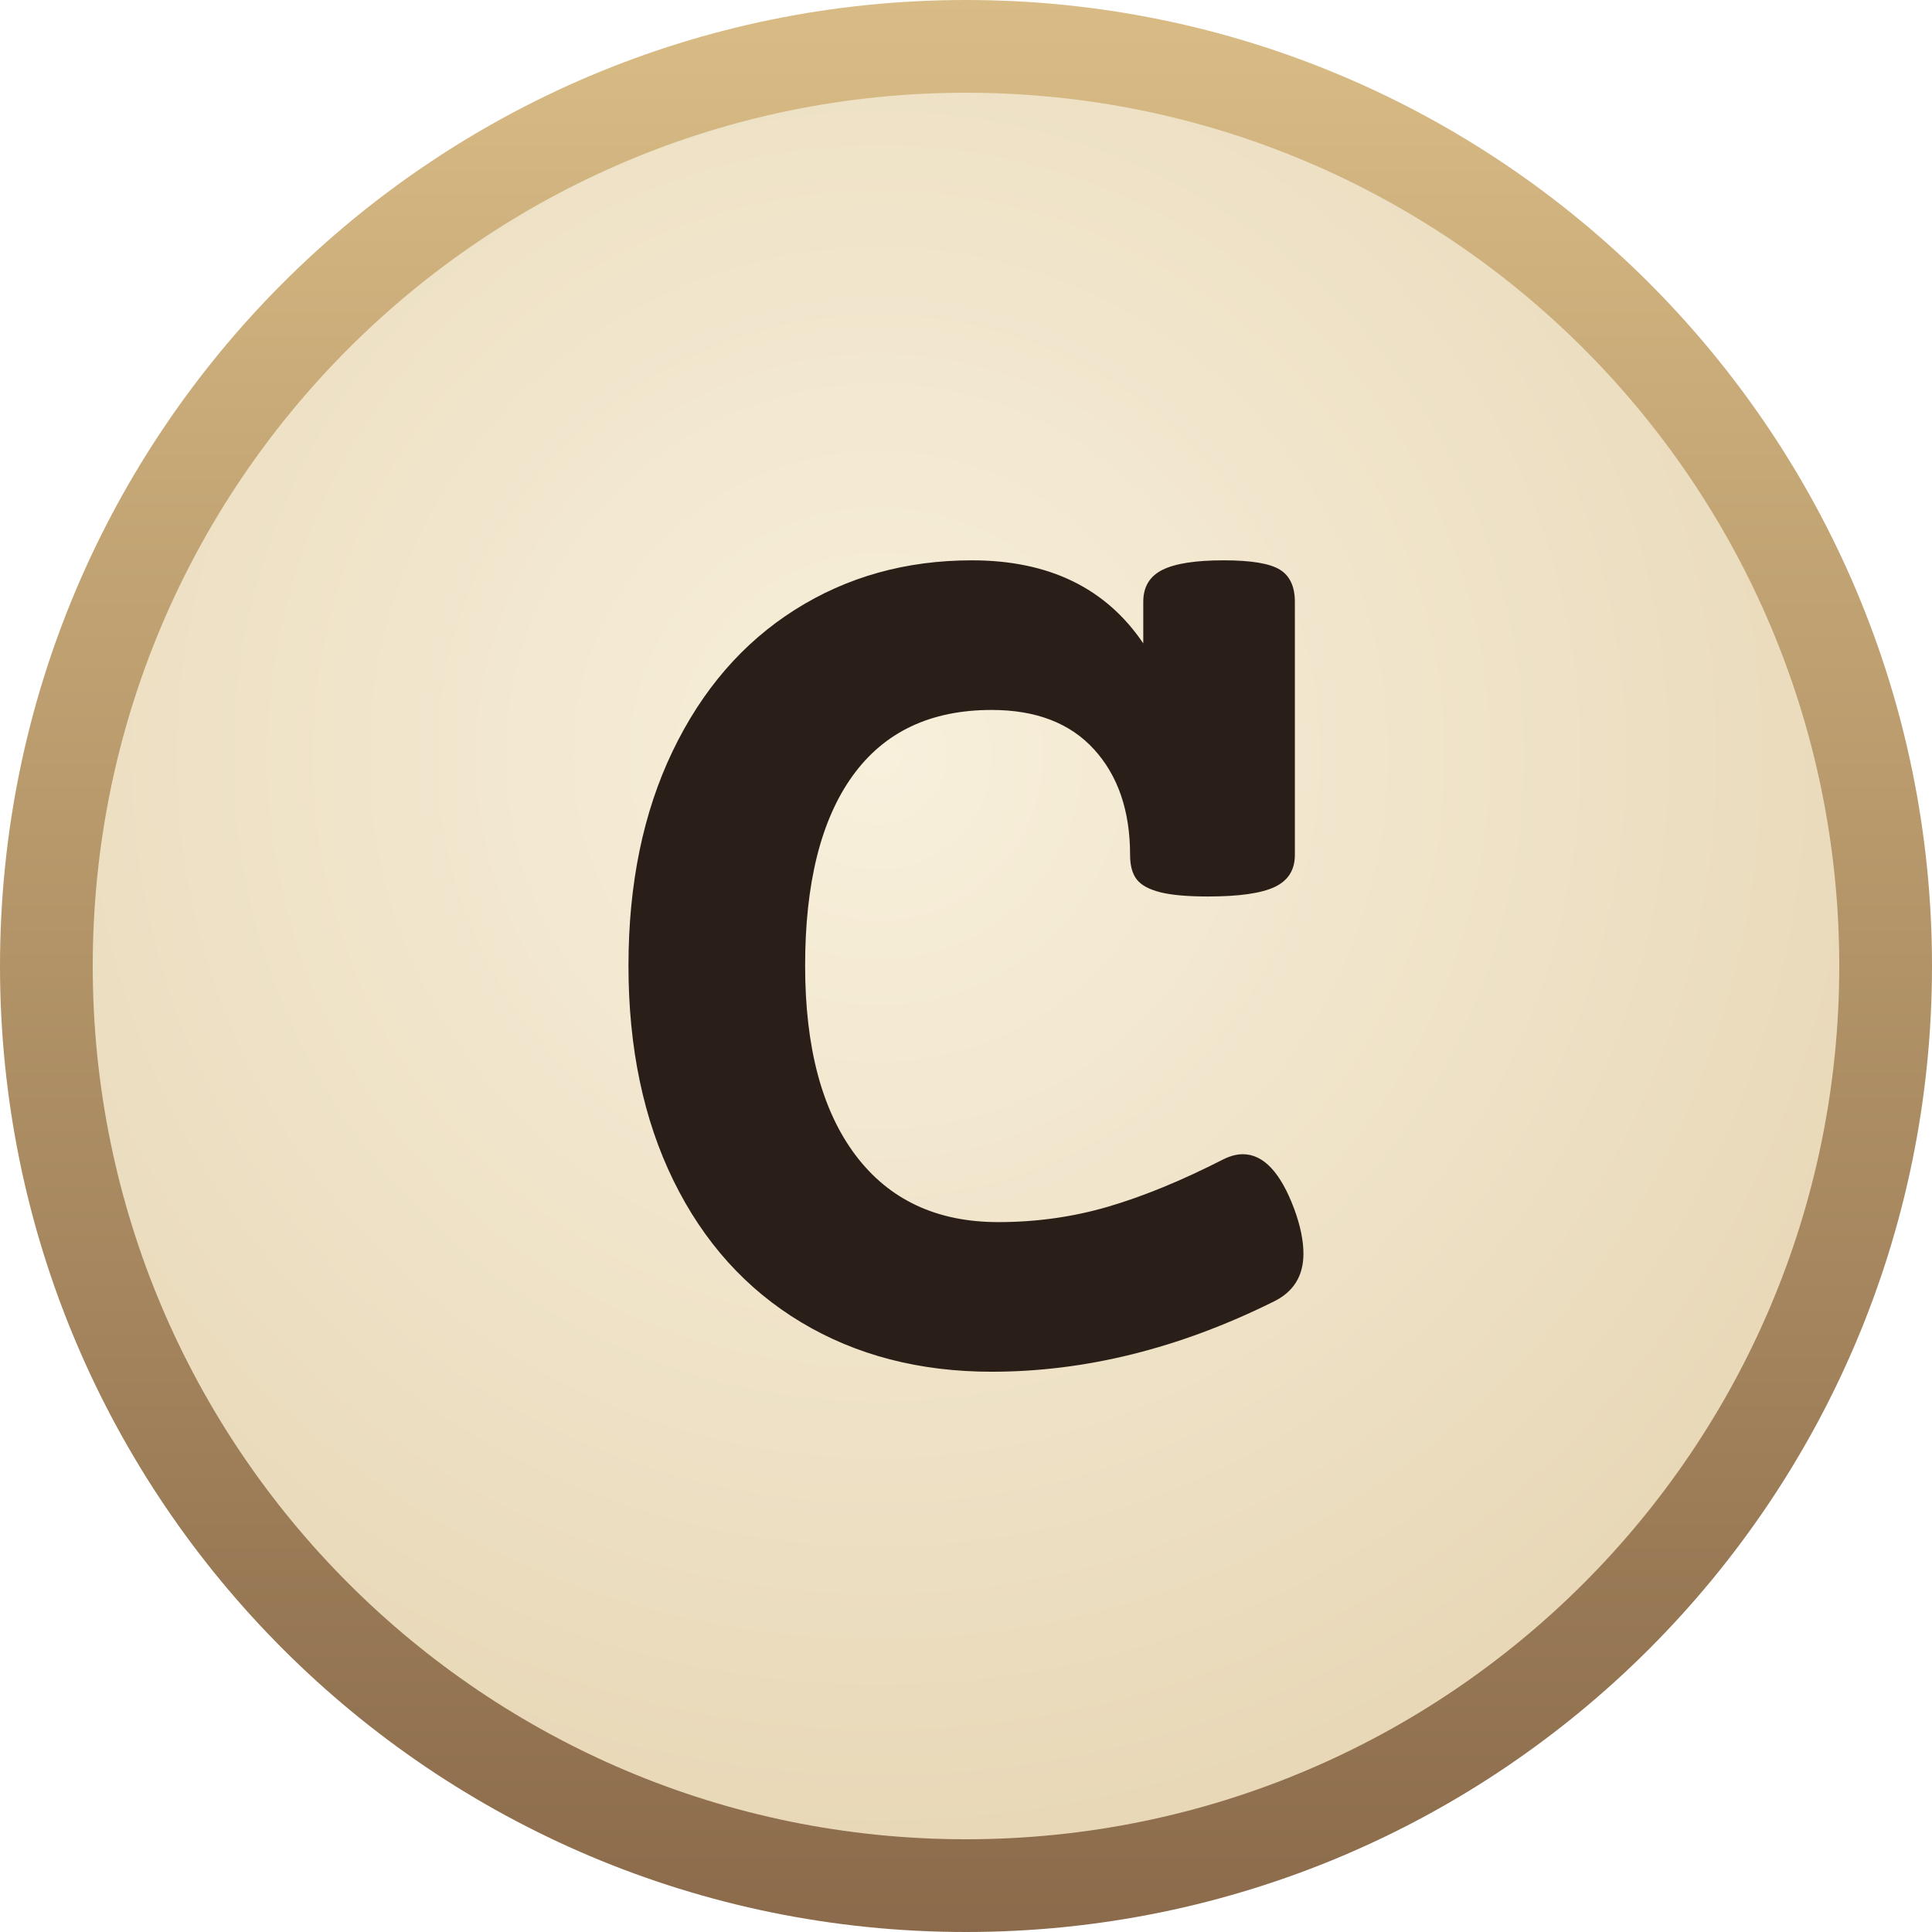
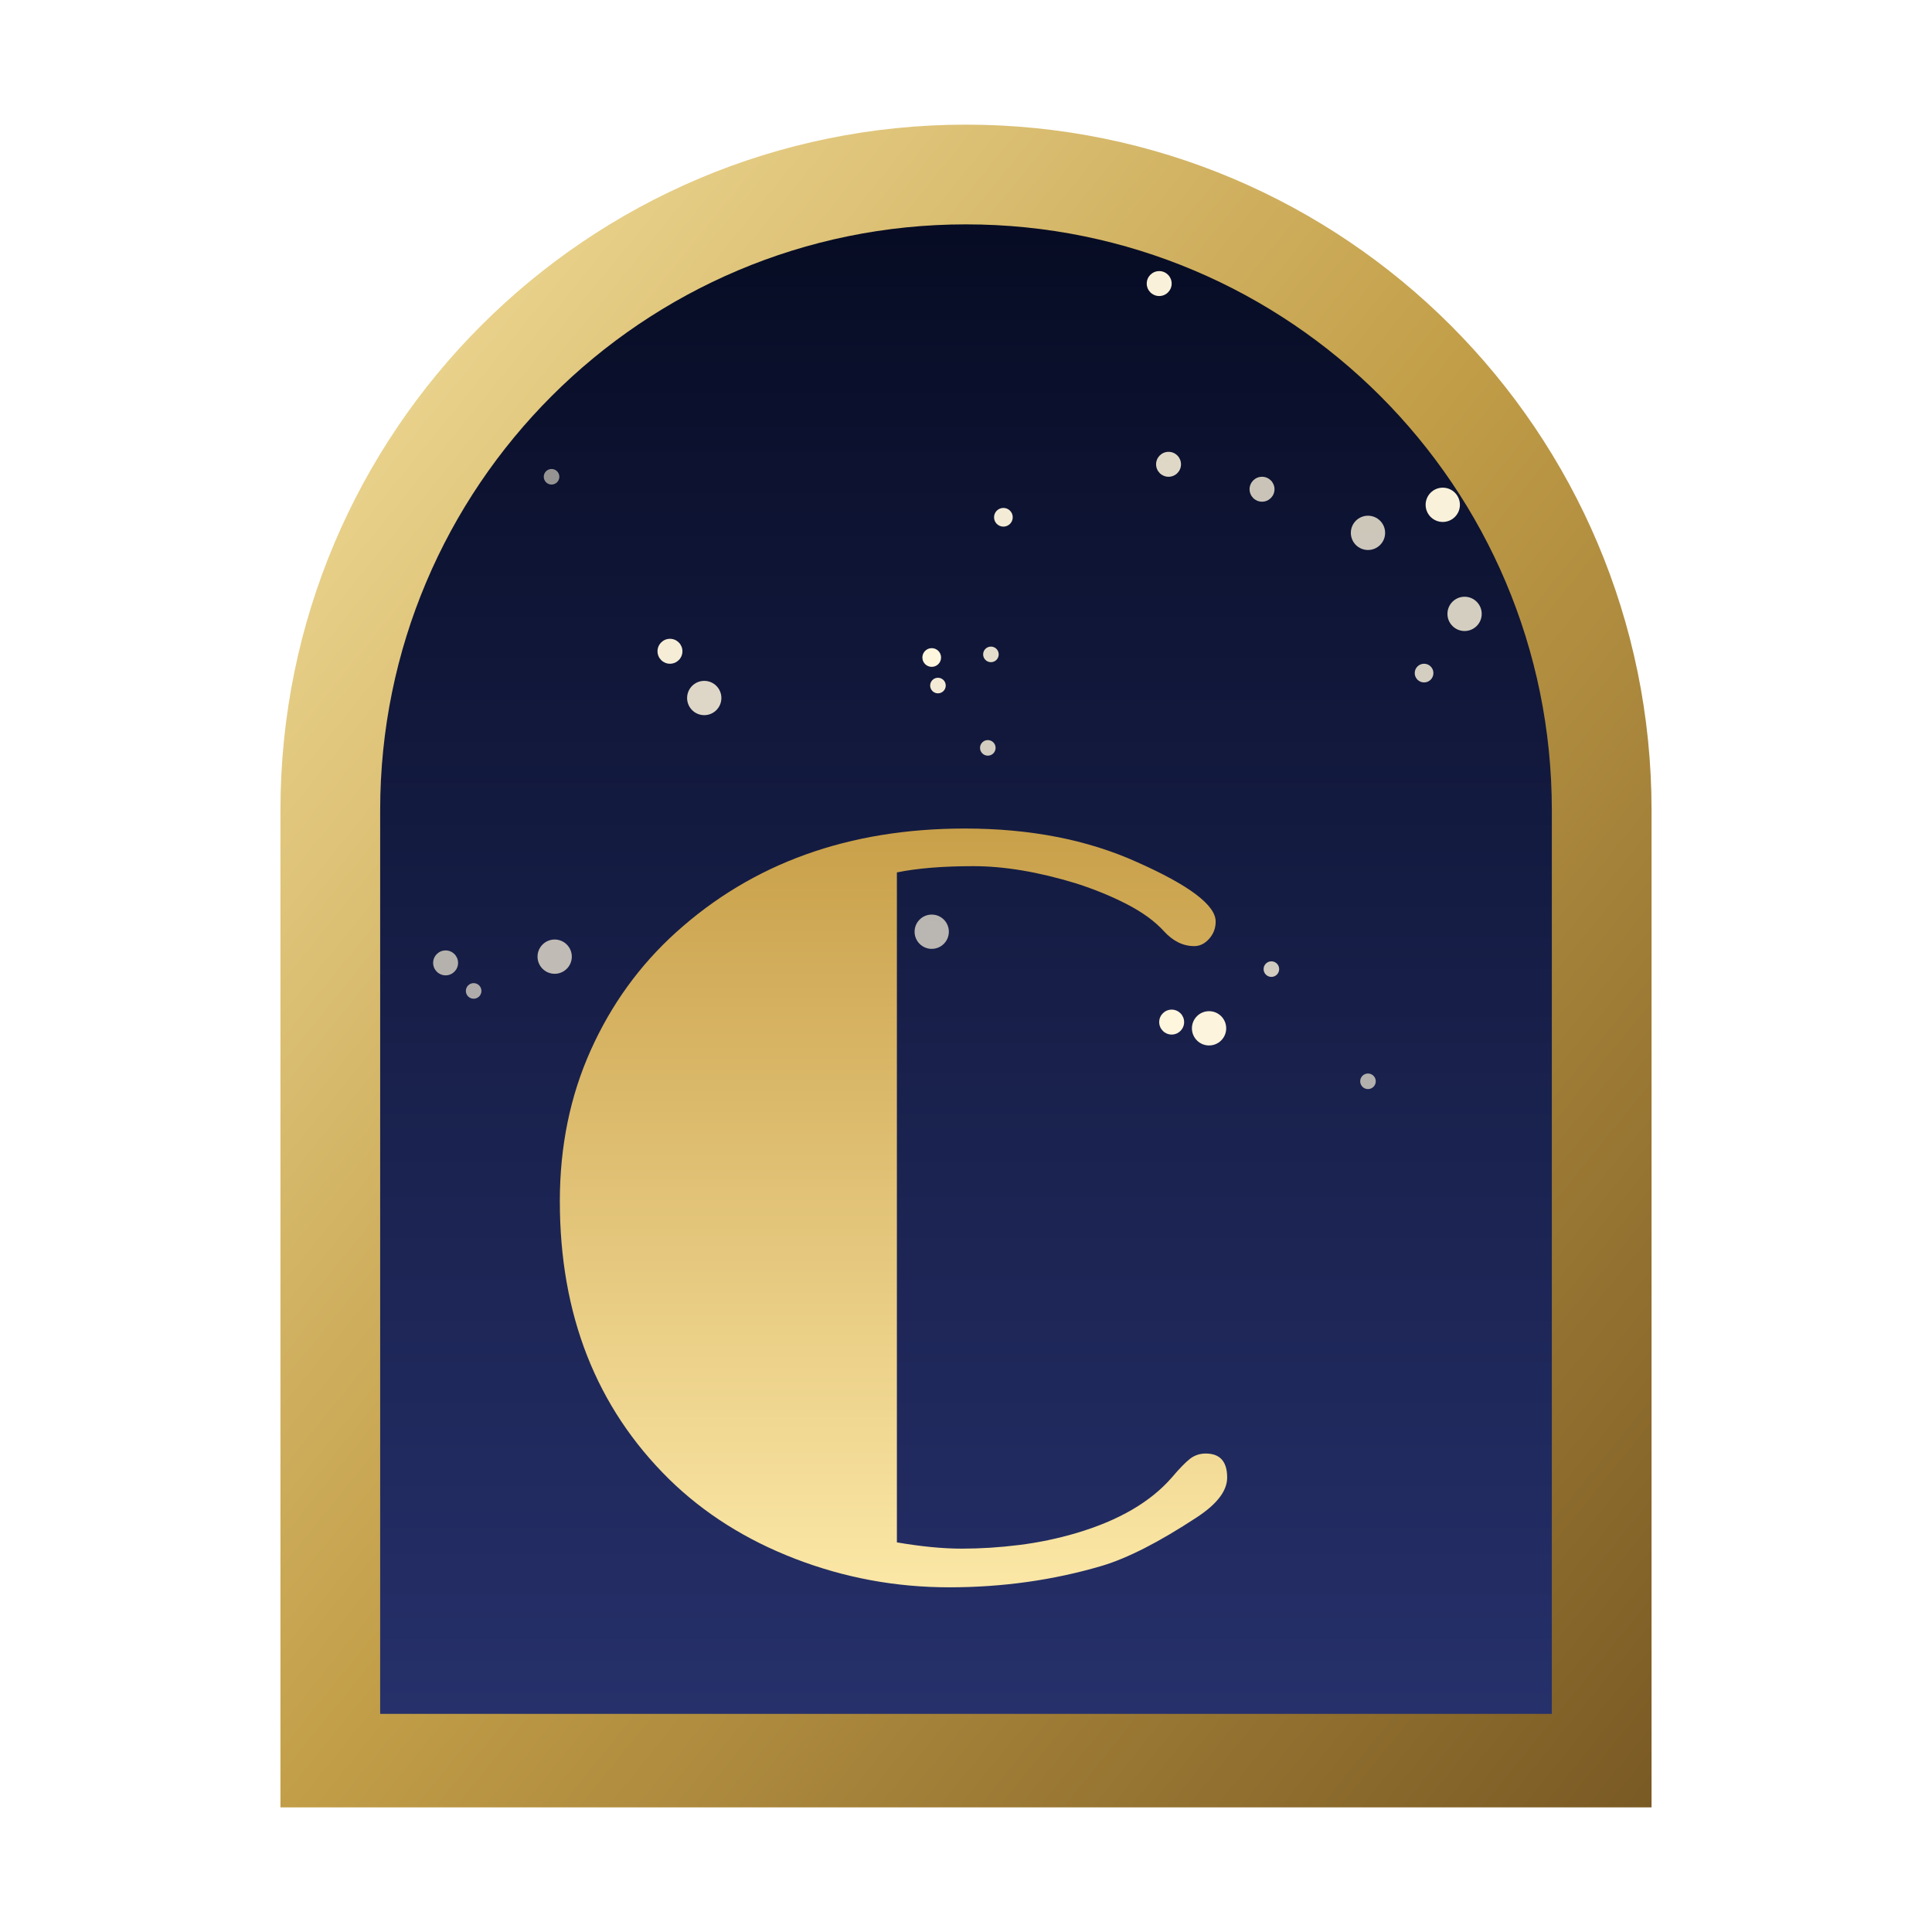
- <svg xmlns="http://www.w3.org/2000/svg" width="256" height="256" viewBox="0 0 256 256">
+ <svg xmlns="http://www.w3.org/2000/svg" viewBox="252 210 520 620" width="256" height="256">
  <defs>
-     <radialGradient id="face" cx="45%" cy="38%" r="70%">
-       <stop offset="0" stop-color="#F8F0DC" />
-       <stop offset="1" stop-color="#E6D5B3" />
-     </radialGradient>
-     <linearGradient id="rim" x1="0" y1="0" x2="0" y2="1">
-       <stop offset="0" stop-color="#D9BC85" />
-       <stop offset="1" stop-color="#8A6A4A" />
+     <clipPath id="skyclip">
+       <path d="M324 760 L324 470 A188 188 0 0 1 700 470 L700 760 Z" />
+     </clipPath>
+     <linearGradient id="br" x1="0" y1="0" x2="1" y2="1">
+       <stop offset="0" stop-color="#F6E3A2" />
+       <stop offset=".5" stop-color="#C29E48" />
+       <stop offset="1" stop-color="#7A5A24" />
+     </linearGradient>
+     <linearGradient id="sky" x1="0" y1="0" x2="0" y2="1">
+       <stop offset="0" stop-color="#070C24" />
+       <stop offset="1" stop-color="#26306A" />
+     </linearGradient>
+     <linearGradient id="wood" x1="0" y1="0" x2="0" y2="1">
+       <stop offset="0" stop-color="#6A321C" />
+       <stop offset="1" stop-color="#341609" />
+     </linearGradient>
+     <linearGradient id="gold" x1="0" y1="0" x2="0" y2="1">
+       <stop offset="0" stop-color="#FBE7A6" />
+       <stop offset="1" stop-color="#C9A04A" />
    </linearGradient>
  </defs>
-   <circle cx="128.0" cy="128.0" r="128.0" fill="url(#rim)" />
-   <circle cx="128.0" cy="128.0" r="115.712" fill="url(#face)" />
-   <path d="M1114 1146V762Q1114 728 1083.5 713.5Q1053 699 982 699Q935 699 909.5 705.5Q884 712 874.0 725.0Q864 738 864 762Q864 862 809.5 922.0Q755 982 654 982Q515 982 443.0 882.0Q371 782 371 594Q371 408 447.5 306.5Q524 205 664 205Q751 205 831.0 228.5Q911 252 1005 300Q1021 308 1035 308Q1082 308 1113 225Q1127 187 1127 157Q1127 106 1081 84Q867 -22 654 -22Q490 -22 365.0 53.0Q240 128 171.5 267.5Q103 407 103 594Q103 780 170.0 919.5Q237 1059 355.5 1134.0Q474 1209 624 1209Q799 1209 884 1083V1146Q884 1180 913.0 1194.5Q942 1209 1006 1209Q1068 1209 1091.0 1195.0Q1114 1181 1114 1146Z" transform="translate(74.28,179.84) scale(0.08734,-0.08734)" fill="#2A1F18" />
+   <path d="M292 790 L292 470 A220 220 0 0 1 732 470 L732 790 Z" fill="url(#br)" />
+   <path d="M324 760 L324 470 A188 188 0 0 1 700 470 L700 760 Z" fill="url(#sky)" />
+   <g clip-path="url(#skyclip)">
+     <circle cx="417" cy="419" r="4.0" fill="#FFF6DE" opacity="0.96" />
+     <circle cx="503" cy="430" r="2.5" fill="#FFF6DE" opacity="0.95" />
+     <circle cx="501" cy="421" r="3.0" fill="#FFF6DE" opacity="1.00" />
+     <circle cx="501" cy="509" r="5.5" fill="#FFF6DE" opacity="0.70" />
+     <circle cx="643" cy="322" r="3.0" fill="#FFF6DE" opacity="0.93" />
+     <circle cx="520" cy="480" r="2.5" fill="#FFF6DE" opacity="0.58" />
+     <circle cx="679" cy="263" r="2.5" fill="#FFF6DE" opacity="0.91" />
+     <circle cx="428" cy="434" r="5.5" fill="#FFF6DE" opacity="0.86" />
+     <circle cx="665" cy="372" r="5.5" fill="#FFF6DE" opacity="0.98" />
+     <circle cx="379" cy="363" r="2.5" fill="#FFF6DE" opacity="0.57" />
+     <circle cx="409" cy="549" r="5.5" fill="#FFF6DE" opacity="0.89" />
+     <circle cx="641" cy="381" r="5.5" fill="#FFF6DE" opacity="0.79" />
+     <circle cx="524" cy="376" r="3.0" fill="#FFF6DE" opacity="0.95" />
+     <circle cx="578" cy="538" r="4.0" fill="#FFF6DE" opacity="1.00" />
+     <circle cx="574" cy="301" r="4.0" fill="#FFF6DE" opacity="0.98" />
+     <circle cx="659" cy="426" r="3.0" fill="#FFF6DE" opacity="0.82" />
+     <circle cx="690" cy="333" r="2.5" fill="#FFF6DE" opacity="0.53" />
+     <circle cx="641" cy="557" r="2.5" fill="#FFF6DE" opacity="0.67" />
+     <circle cx="354" cy="528" r="2.5" fill="#FFF6DE" opacity="0.65" />
+     <circle cx="610" cy="521" r="2.5" fill="#FFF6DE" opacity="0.80" />
+     <circle cx="607" cy="367" r="4.0" fill="#FFF6DE" opacity="0.78" />
+     <circle cx="666" cy="337" r="3.0" fill="#FFF6DE" opacity="1.00" />
+     <circle cx="443" cy="274" r="2.5" fill="#FFF6DE" opacity="0.97" />
+     <circle cx="684" cy="340" r="4.0" fill="#FFF6DE" opacity="0.58" />
+     <circle cx="345" cy="519" r="4.0" fill="#FFF6DE" opacity="0.68" />
+     <circle cx="380" cy="517" r="5.5" fill="#FFF6DE" opacity="0.73" />
+     <circle cx="519" cy="450" r="2.5" fill="#FFF6DE" opacity="0.81" />
+     <circle cx="672" cy="407" r="5.5" fill="#FFF6DE" opacity="0.82" />
+     <circle cx="590" cy="540" r="5.5" fill="#FFF6DE" opacity="0.99" />
+     <circle cx="520" cy="420" r="2.5" fill="#FFF6DE" opacity="0.89" />
+     <circle cx="689" cy="348" r="5.5" fill="#FFF6DE" opacity="0.81" />
+     <circle cx="560" cy="269" r="4.0" fill="#FFF6DE" opacity="0.73" />
+     <circle cx="577" cy="359" r="4.0" fill="#FFF6DE" opacity="0.87" />
+     <circle cx="338" cy="269" r="2.5" fill="#FFF6DE" opacity="0.98" />
+   </g>
+   <path d="M1324 237Q1365 237 1365 191Q1365 153 1307 115Q1199 44 1125 22Q986 -19 833.0 -19.0Q680 -19 538.5 35.5Q397 90 297 188Q88 394 88 720Q88 877 147.0 1008.5Q206 1140 310 1234Q530 1433 863 1433Q1050 1433 1192 1369Q1343 1302 1343 1255Q1343 1236 1330.5 1222.0Q1318 1208 1302 1208Q1270 1208 1244.0 1236.5Q1218 1265 1173.5 1288.0Q1129 1311 1076 1328Q968 1361 879.5 1361.0Q791 1361 733 1349V67Q803 55 857.0 55.0Q911 55 967.0 62.0Q1023 69 1077 85Q1198 121 1259 191Q1281 217 1294.0 227.0Q1307 237 1324 237Z" transform="translate(366.9,716.2) scale(0.1677,-0.1677)" fill="url(#gold)" />
</svg>
